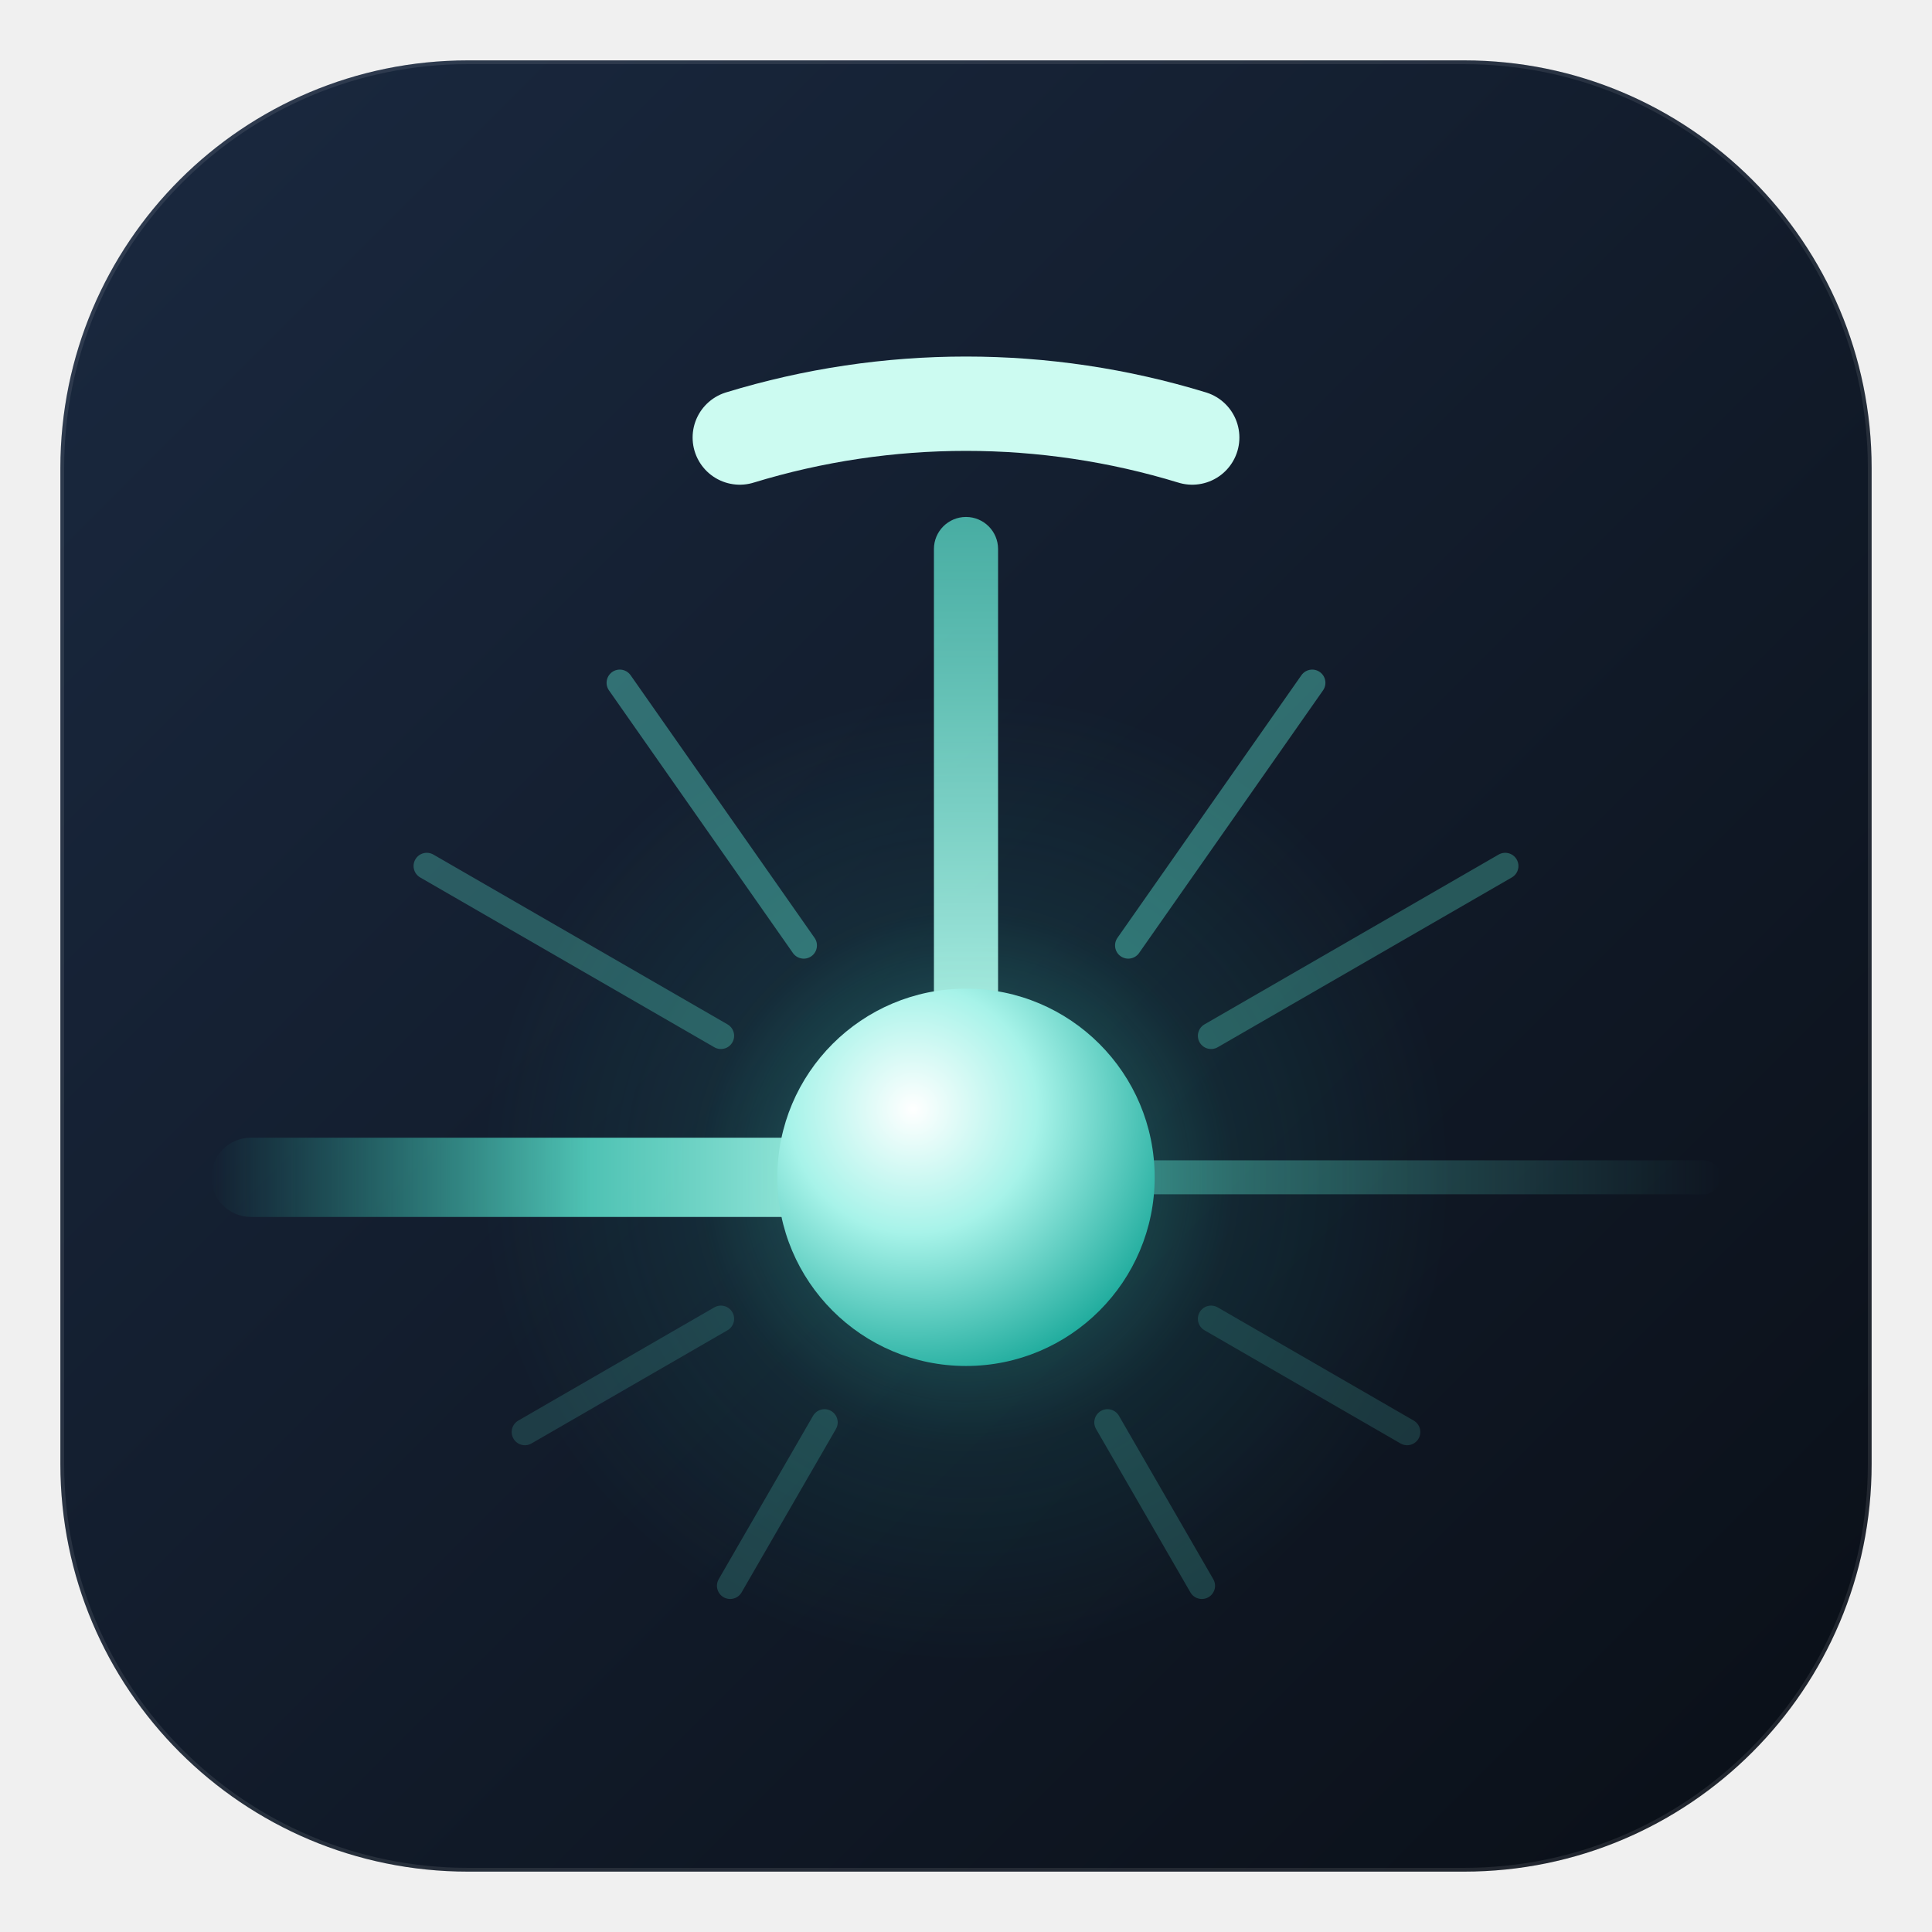
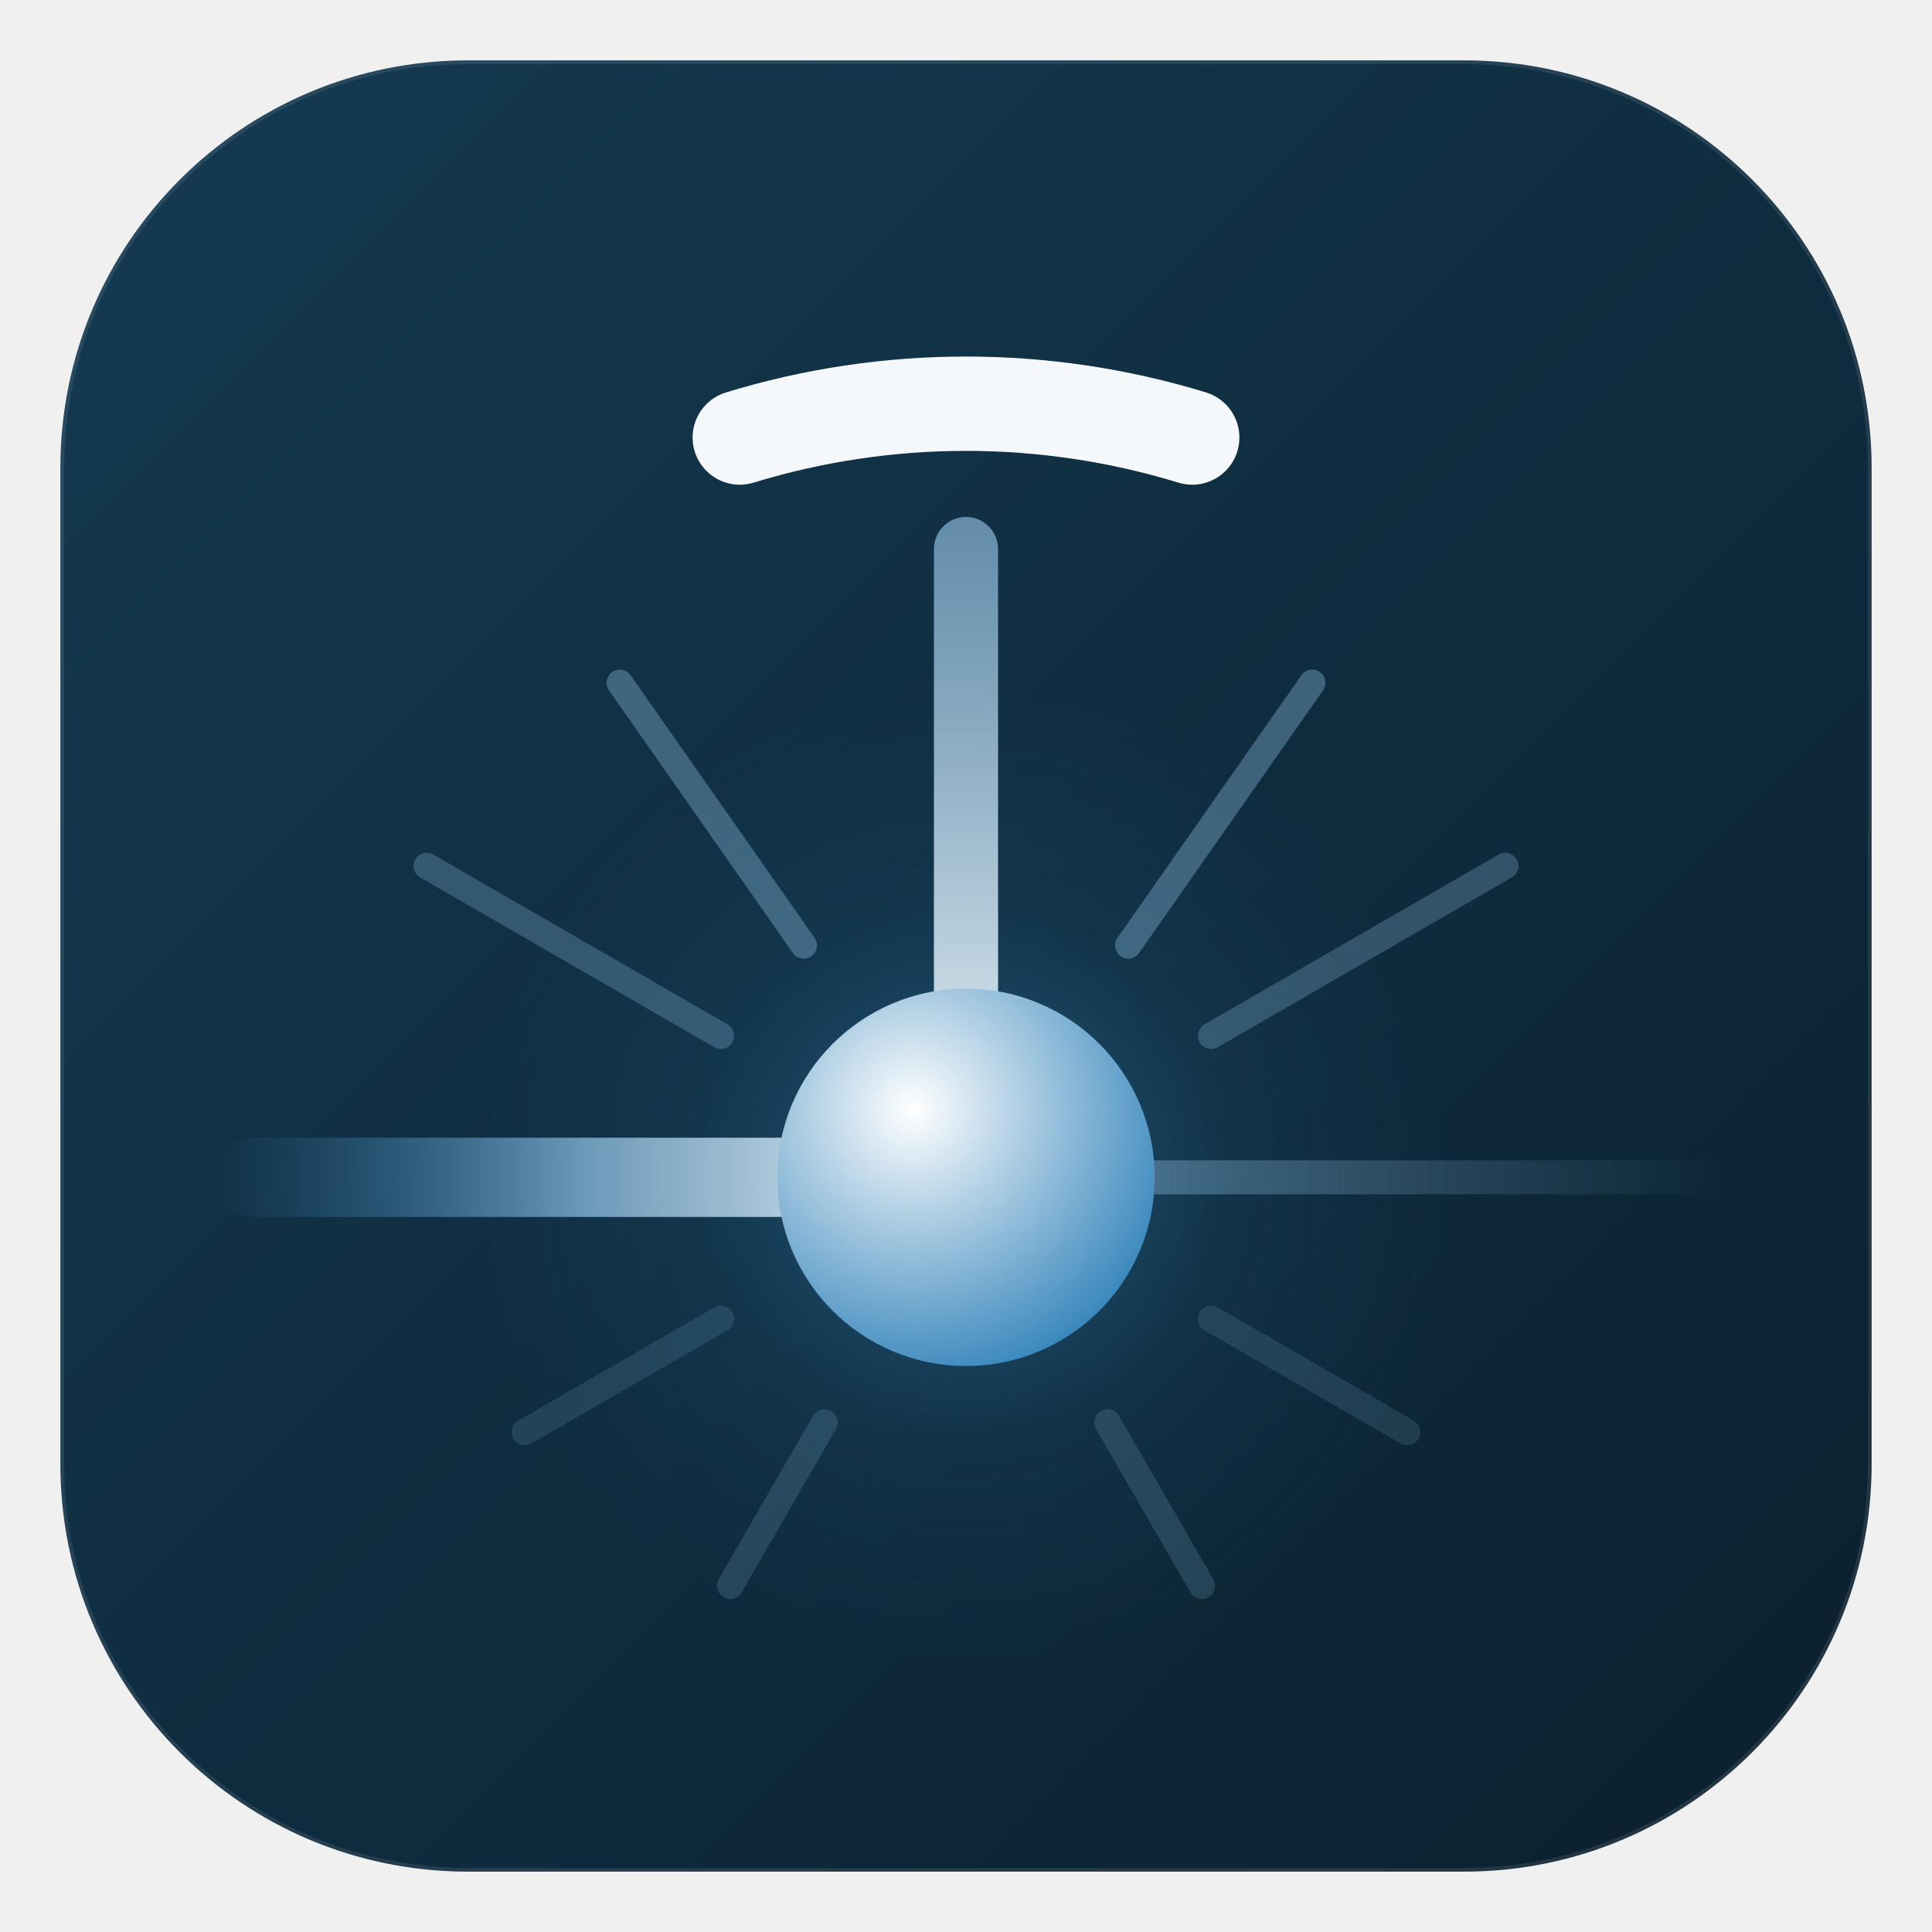
<svg xmlns="http://www.w3.org/2000/svg" viewBox="0 0 1024 1024">
  <defs>
    <linearGradient id="bg" x1="0" y1="0" x2="1" y2="1">
-       <stop offset="0" stop-color="#1A2940" />
-       <stop offset="1" stop-color="#0A0F17" />
+       <stop offset="0" stop-color="#143A52" />
+       <stop offset="1" stop-color="#0B202E" />
    </linearGradient>
    <radialGradient id="glow" cx="0.5" cy="0.5" r="0.5">
-       <stop offset="0" stop-color="#5EEAD4" stop-opacity="0.45" />
-       <stop offset="0.55" stop-color="#2DD4BF" stop-opacity="0.08" />
-       <stop offset="1" stop-color="#2DD4BF" stop-opacity="0" />
+       <stop offset="0" stop-color="#4A91C2" stop-opacity="0.5" />
+       <stop offset="0.55" stop-color="#2C7FB8" stop-opacity="0.1" />
+       <stop offset="1" stop-color="#2C7FB8" stop-opacity="0" />
    </radialGradient>
    <linearGradient id="beamIn" x1="0" x2="1" y1="0" y2="0">
-       <stop offset="0" stop-color="#2DD4BF" stop-opacity="0" />
-       <stop offset="0.5" stop-color="#5EEAD4" stop-opacity="0.8" />
-       <stop offset="1" stop-color="#CCFBF1" />
+       <stop offset="0" stop-color="#2C7FB8" stop-opacity="0" />
+       <stop offset="0.5" stop-color="#86B5D6" stop-opacity="0.8" />
+       <stop offset="1" stop-color="#F4F8FA" />
    </linearGradient>
    <linearGradient id="beamOut" x1="0" x2="1" y1="0" y2="0">
-       <stop offset="0" stop-color="#5EEAD4" stop-opacity="0.55" />
-       <stop offset="1" stop-color="#5EEAD4" stop-opacity="0" />
+       <stop offset="0" stop-color="#86B5D6" stop-opacity="0.55" />
+       <stop offset="1" stop-color="#86B5D6" stop-opacity="0" />
    </linearGradient>
    <linearGradient id="ray90" x1="0" x2="0" y1="1" y2="0">
-       <stop offset="0" stop-color="#CCFBF1" />
-       <stop offset="1" stop-color="#5EEAD4" stop-opacity="0.7" />
+       <stop offset="0" stop-color="#F4F8FA" />
+       <stop offset="1" stop-color="#86B5D6" stop-opacity="0.7" />
    </linearGradient>
    <radialGradient id="particle" cx="0.36" cy="0.32" r="0.78">
      <stop offset="0" stop-color="#FFFFFF" />
-       <stop offset="0.42" stop-color="#A7F3E9" />
-       <stop offset="1" stop-color="#0FA394" />
+       <stop offset="0.42" stop-color="#A4C8E0" />
+       <stop offset="1" stop-color="#2C7FB8" />
    </radialGradient>
  </defs>
  <rect x="32" y="32" width="960" height="960" rx="216" fill="url(#bg)" />
  <rect x="33" y="33" width="958" height="958" rx="215" fill="none" stroke="#FFFFFF" stroke-opacity="0.09" stroke-width="2" />
  <circle cx="512" cy="624" r="260" fill="url(#glow)" />
-   <g stroke="#5EEAD4" stroke-linecap="round">
+   <g stroke="#86B5D6" stroke-linecap="round">
    <line x1="641.9" y1="549.0" x2="797.8" y2="459.0" stroke-width="14" stroke-opacity="0.3" />
    <line x1="598.0" y1="501.1" x2="695.5" y2="361.9" stroke-width="14" stroke-opacity="0.4" />
    <line x1="426.0" y1="501.1" x2="328.5" y2="361.9" stroke-width="14" stroke-opacity="0.4" />
    <line x1="382.1" y1="549.0" x2="226.2" y2="459.0" stroke-width="14" stroke-opacity="0.3" />
    <line x1="641.9" y1="699.0" x2="745.8" y2="759.0" stroke-width="14" stroke-opacity="0.16" />
    <line x1="587.0" y1="753.9" x2="637.0" y2="840.5" stroke-width="14" stroke-opacity="0.2" />
    <line x1="437.0" y1="753.9" x2="387.0" y2="840.5" stroke-width="14" stroke-opacity="0.2" />
    <line x1="382.1" y1="699.0" x2="278.2" y2="759.0" stroke-width="14" stroke-opacity="0.16" />
  </g>
  <rect x="512" y="615" width="400" height="18" rx="9" fill="url(#beamOut)" />
  <rect x="112" y="603" width="400" height="42" rx="21" fill="url(#beamIn)" />
  <rect x="495" y="274" width="34" height="350" rx="17" fill="url(#ray90)" />
-   <path d="M631.9 231.9A410 410 0 0 0 392.1 231.9" fill="none" stroke="#CCFBF1" stroke-width="50" stroke-linecap="round" />
+   <path d="M631.9 231.9A410 410 0 0 0 392.1 231.9" fill="none" stroke="#F4F8FA" stroke-width="50" stroke-linecap="round" />
  <circle cx="512" cy="624" r="100" fill="url(#particle)" />
</svg>
